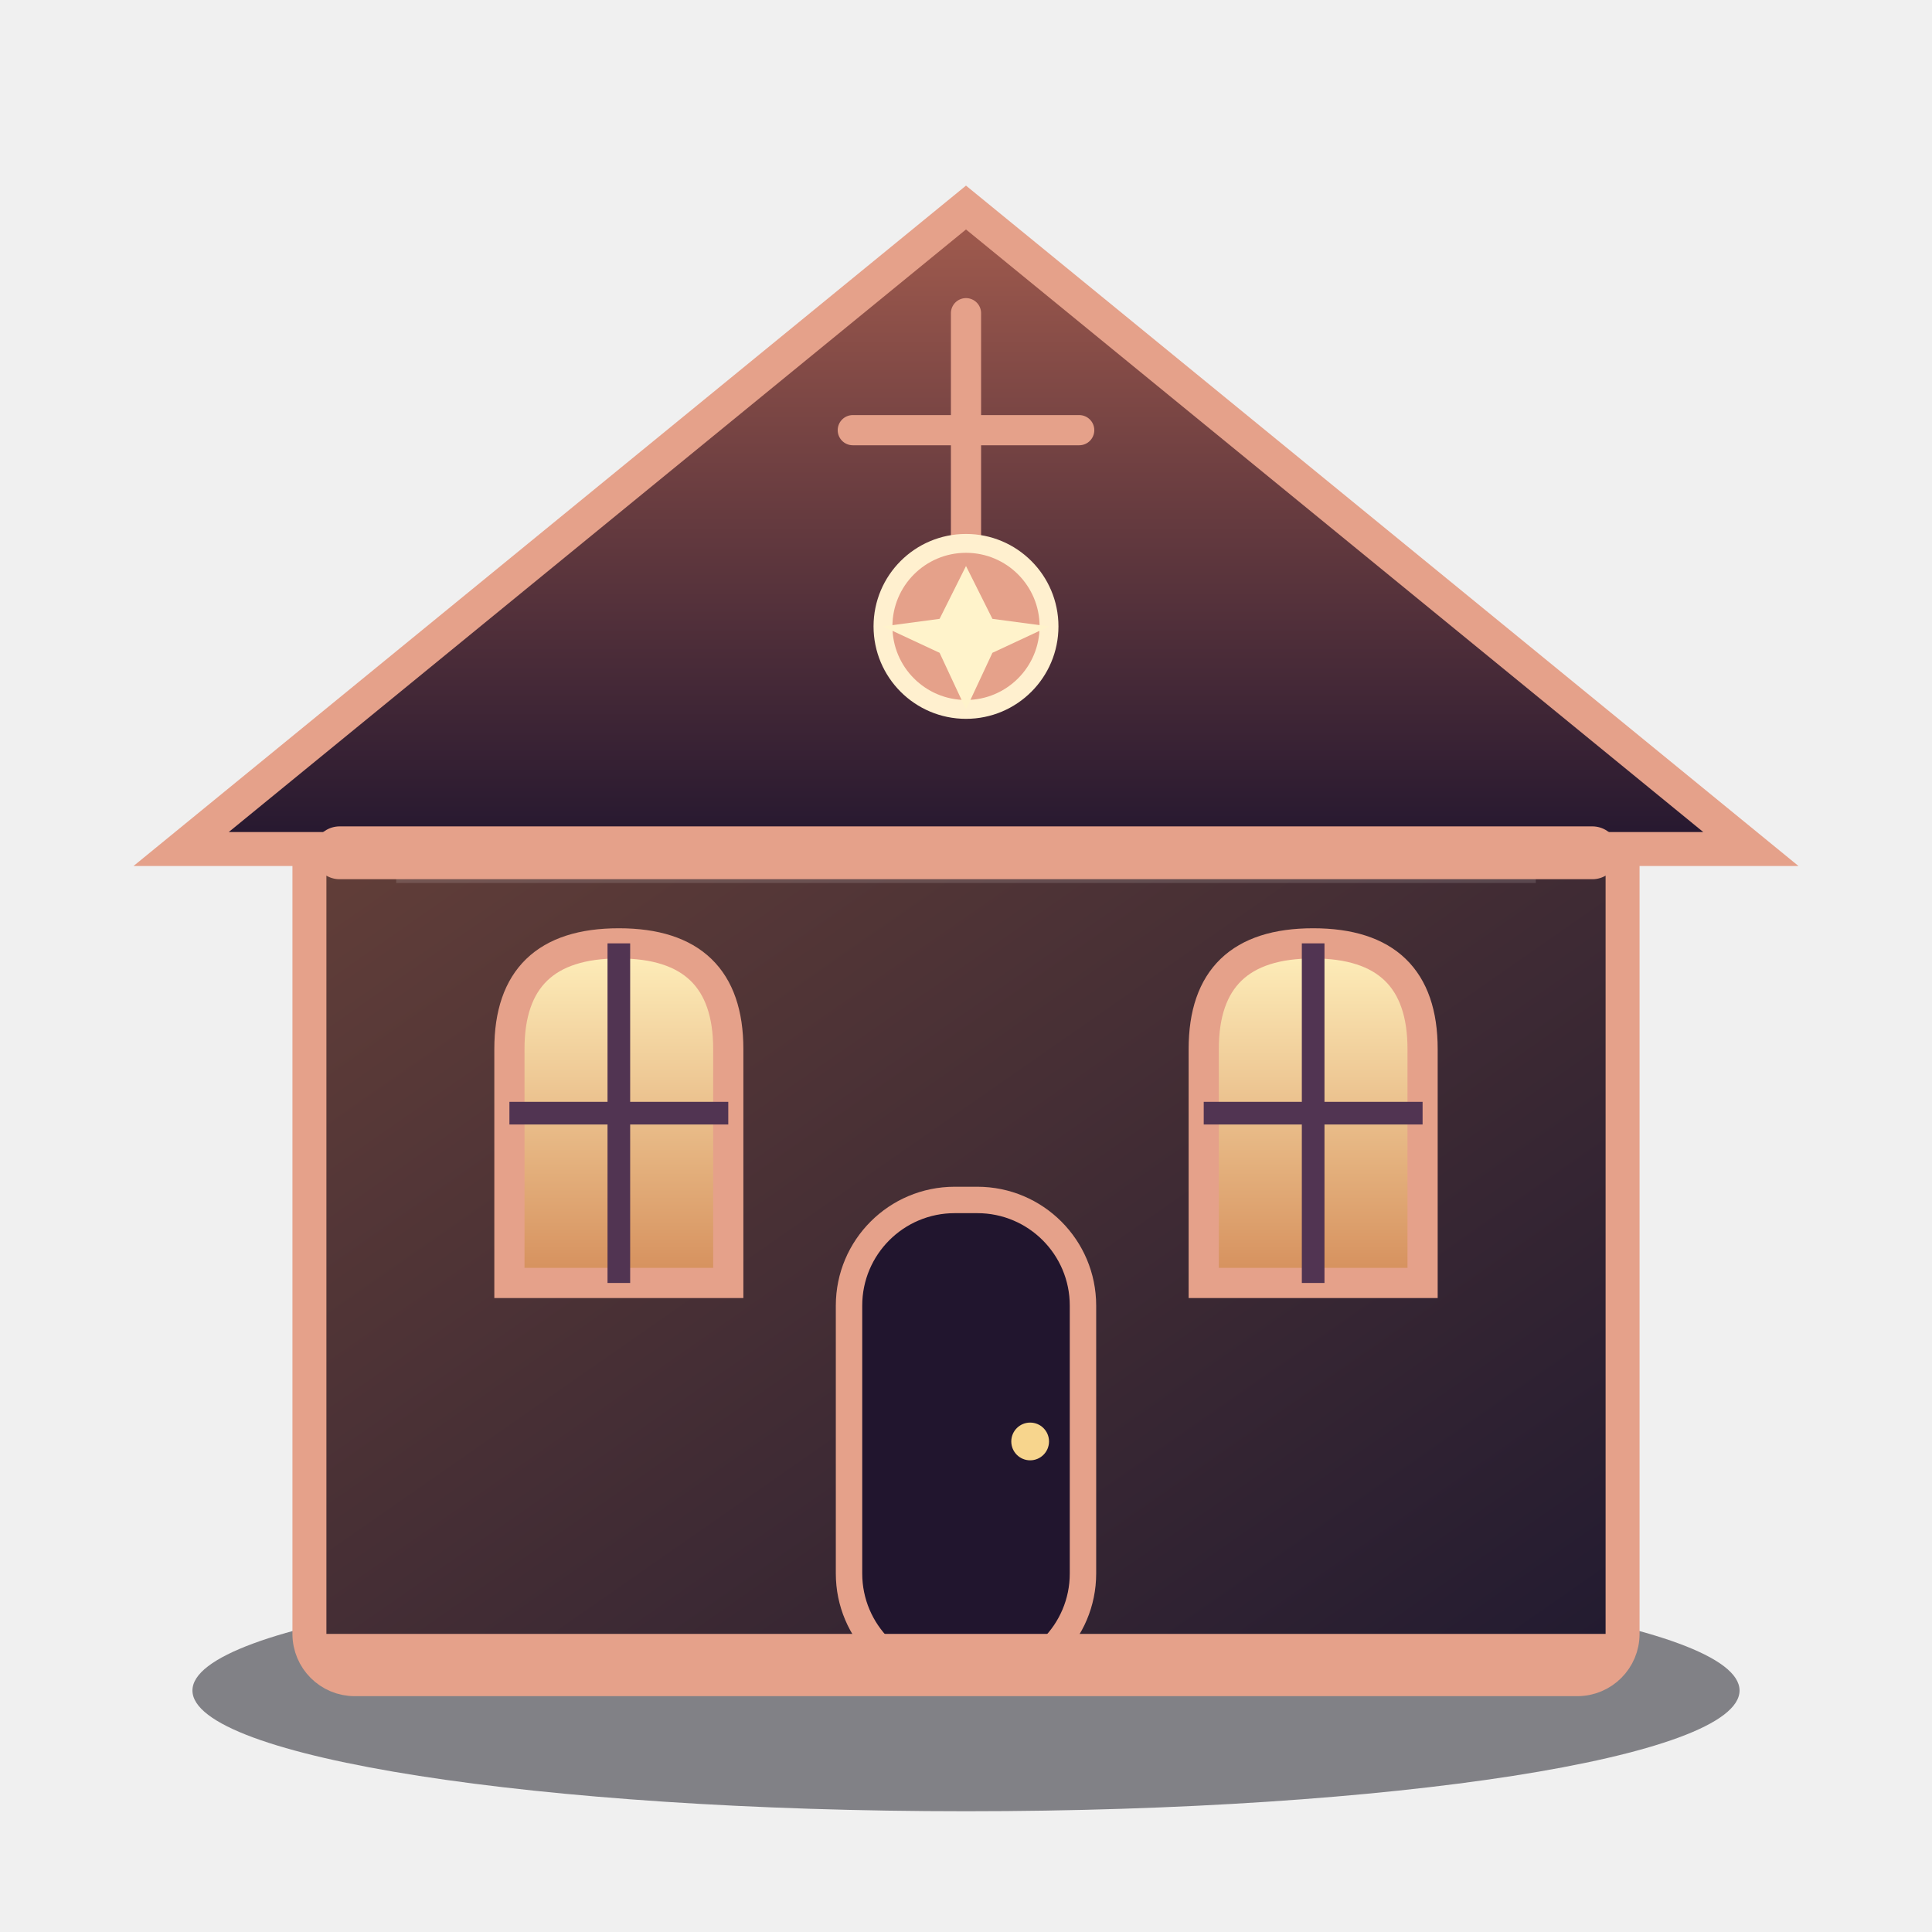
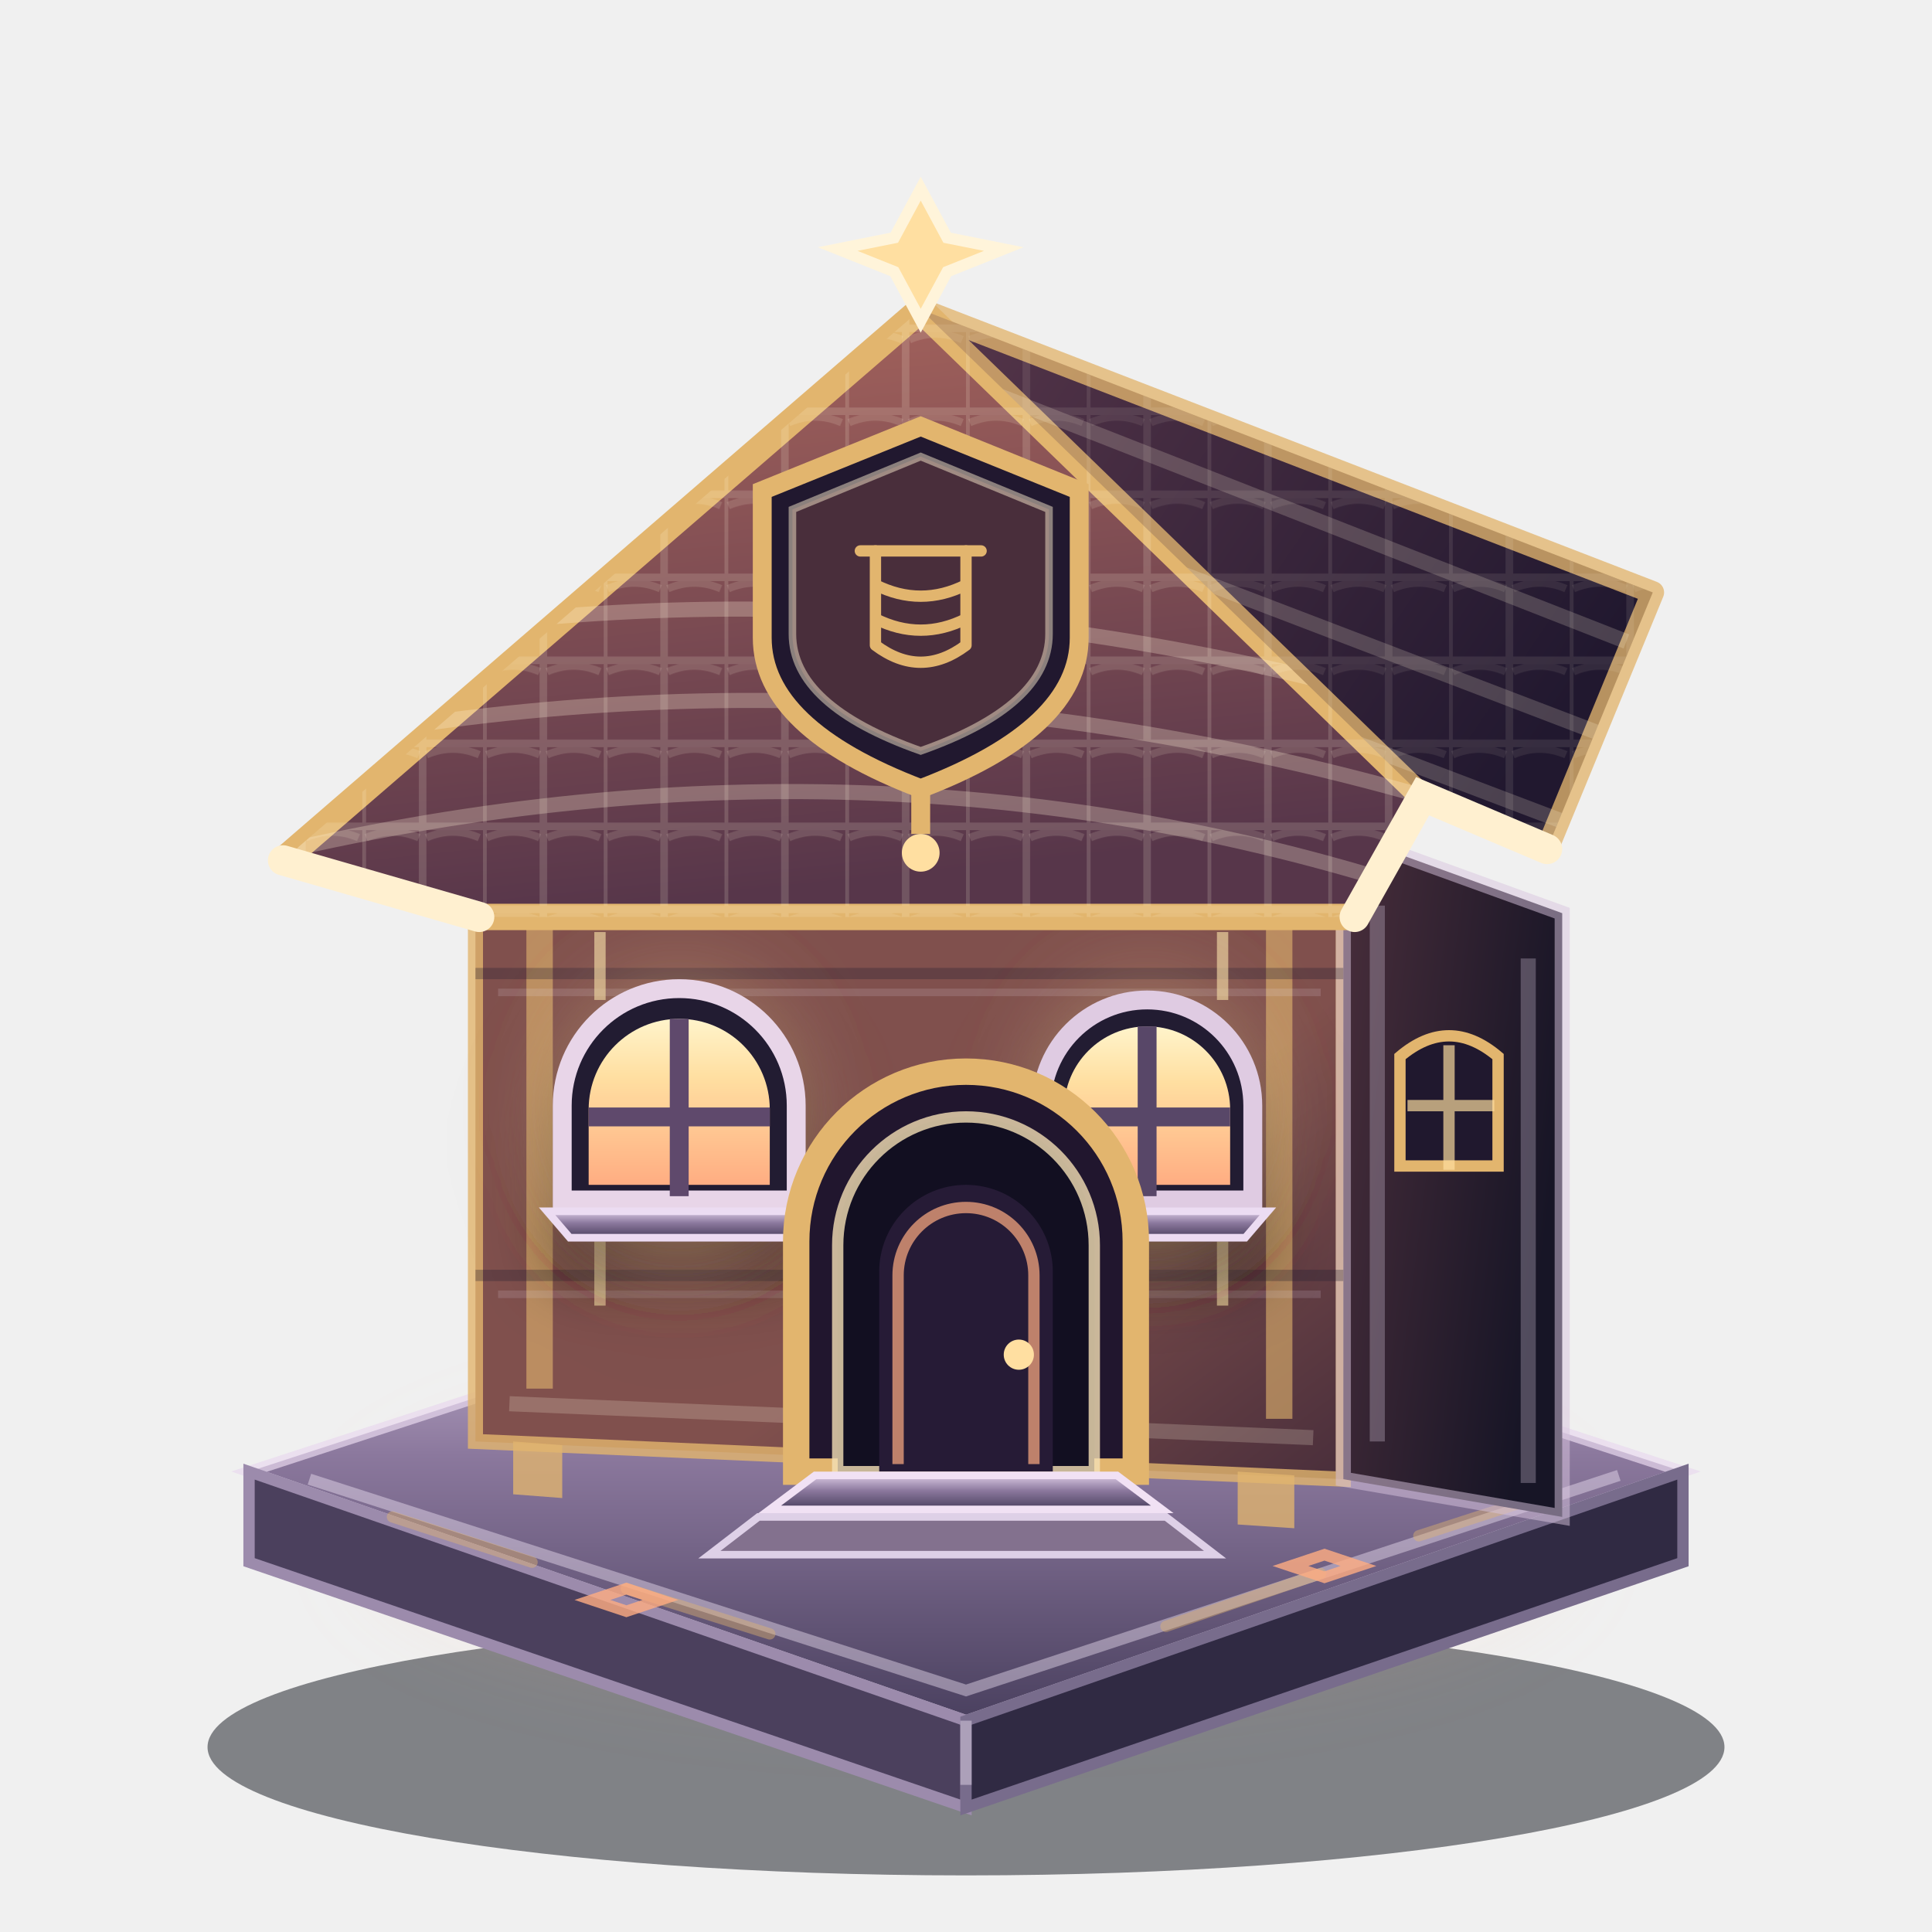
- <svg xmlns="http://www.w3.org/2000/svg" width="512" height="512" viewBox="0 0 512 512">
+ <svg xmlns="http://www.w3.org/2000/svg" width="512" height="512" viewBox="0 0 512 512" role="img" aria-label="Adventurer Inn">
  <defs>
-     <linearGradient id="wall" x1="0" y1="0" x2="1" y2="1">
-       <stop stop-color="#654039" />
-       <stop offset="1" stop-color="#211a30" />
+     <linearGradient id="wallFront" x1="0" y1="0" x2="1" y2="1">
+       <stop stop-color="#80504d" />
+       <stop offset=".62" stop-color="#80504d" />
+       <stop offset="1" stop-color="#492e3b" />
    </linearGradient>
-     <linearGradient id="roof" x1="0" y1="0" x2="0" y2="1">
-       <stop stop-color="#a35c4e" />
-       <stop offset="1" stop-color="#24172f" />
+     <linearGradient id="wallSide" x1="0" y1="0" x2="1" y2=".4">
+       <stop stop-color="#492e3b" />
+       <stop offset="1" stop-color="#171526" />
    </linearGradient>
-     <linearGradient id="window" x1="0" y1="0" x2="0" y2="1">
-       <stop stop-color="#fff0bc" />
-       <stop offset="1" stop-color="#d58e5b" />
+     <linearGradient id="roofFront" x1="0" y1="0" x2=".2" y2="1">
+       <stop stop-color="#aa665d" />
+       <stop offset="1" stop-color="#57364a" />
    </linearGradient>
+     <linearGradient id="roofSide" x1="0" y1="0" x2="1" y2=".5">
+       <stop stop-color="#57364a" />
+       <stop offset="1" stop-color="#21182f" />
+     </linearGradient>
+     <linearGradient id="stone" x1="0" y1="0" x2="0" y2="1">
+       <stop stop-color="#d9c8e2" />
+       <stop offset=".45" stop-color="#8b789d" />
+       <stop offset="1" stop-color="#4a405f" />
+     </linearGradient>
+     <linearGradient id="glass" x1="0" y1="0" x2="0" y2="1">
+       <stop stop-color="#fff4cb" />
+       <stop offset=".35" stop-color="#ffdfa1" />
+       <stop offset="1" stop-color="#ffad82" />
+     </linearGradient>
+     <radialGradient id="windowGlow">
+       <stop stop-color="#ffdfa1" stop-opacity=".55" />
+       <stop offset="1" stop-color="#ffdfa1" stop-opacity="0" />
+     </radialGradient>
+     <pattern id="roofTiles" width="32" height="22" patternUnits="userSpaceOnUse">
+       <path d="M0 21H32M0 0V21M16 0V21" fill="none" stroke="#fff4dc" stroke-opacity=".16" stroke-width="2" />
+       <path d="M1 2Q8-1 15 2M17 2Q24-1 31 2" fill="none" stroke="#fff4dc" stroke-opacity=".14" stroke-width="2" />
+     </pattern>
+     <clipPath id="frontRoofClip">
+       <path d="M75 228 244 82 377 211 359 243 127 243Z" />
+     </clipPath>
+     <clipPath id="sideRoofClip">
+       <path d="M244 82 438 157 410 225 377 211Z" />
+     </clipPath>
+     <filter id="softGlow" x="-80%" y="-80%" width="260%" height="260%">
+       <feGaussianBlur stdDeviation="12" />
+     </filter>
+     <filter id="drop" x="-30%" y="-30%" width="160%" height="180%">
+       <feGaussianBlur in="SourceAlpha" stdDeviation="8" />
+       <feOffset dy="10" />
+       <feComponentTransfer>
+         <feFuncA type="linear" slope=".5" />
+       </feComponentTransfer>
+       <feMerge>
+         <feMergeNode />
+         <feMergeNode in="SourceGraphic" />
+       </feMerge>
+     </filter>
  </defs>
-   <ellipse cx="256" cy="448" rx="205" ry="32" fill="#090812" opacity=".48" />
-   <rect x="82" y="205" width="348" height="240" rx="12" fill="url(#wall)" stroke="#e5a18a" stroke-width="9" />
-   <path d="M105 230 L407 230" stroke="#ffffff" stroke-opacity=".13" stroke-width="8" />
-   <path d="M48 225 L256 55 464 225Z" fill="url(#roof)" stroke="#e5a18a" stroke-width="9" />
-   <path d="M90 226 L422 226" stroke="#e5a18a" stroke-width="14" stroke-linecap="round" />
-   <rect x="225" y="318" width="62" height="127" rx="28" fill="#21152e" stroke="#e5a18a" stroke-width="7" />
-   <circle cx="273" cy="382" r="5" fill="#f7d58d" />
-   <path d="M135 278 Q135 250 164 250 Q193 250 193 278 L193 340 135 340Z M319 278 Q319 250 348 250 Q377 250 377 278 L377 340 319 340Z" fill="url(#window)" stroke="#e5a18a" stroke-width="8" />
-   <path d="M164 250 L164 340 M135 295 L193 295 M348 250 L348 340 M319 295 L377 295" stroke="#513452" stroke-width="6" />
-   <path d="M256 83 L256 145 M226 114 L286 114" stroke="#e5a18a" stroke-width="8" stroke-linecap="round" />
-   <circle cx="256" cy="166" r="22" fill="#e5a18a" stroke="#fff0cf" stroke-width="5" />
-   <path d="M256 150 L263 164 278 166 263 173 256 188 249 173 234 166 249 164Z" fill="#fff3cb" />
-   <path d="M82 438 L430 438" stroke="#e5a18a" stroke-width="10" />
+   <ellipse cx="256" cy="463" rx="201" ry="34" fill="#070a12" opacity=".48" />
+   <ellipse cx="256" cy="408" rx="158" ry="40" fill="#ffad82" opacity=".13" filter="url(#softGlow)" />
+   <path d="M66 390 256 328 446 390 256 456Z" fill="url(#stone)" stroke="#e9d9ef" stroke-opacity=".7" stroke-width="3" />
+   <path d="M66 390 256 456V479L66 414Z" fill="#4b405d" stroke="#9c8bac" stroke-width="3" />
+   <path d="M256 456 446 390V414L256 479Z" fill="#302a43" stroke="#786c8c" stroke-width="3" />
+   <path d="M82 392 256 448 429 391M256 456V473" fill="none" stroke="#f4e8f8" stroke-opacity=".42" stroke-width="3" />
+   <path d="M104 402 141 414M166 421 204 433M309 431 350 417M376 407 410 396" stroke="#e2b56e" stroke-opacity=".42" stroke-width="3" stroke-linecap="round" />
+   <path d="M126 221 356 221V392L126 382Z" fill="url(#wallFront)" stroke="#e2b56e" stroke-opacity=".8" stroke-width="4" />
+   <path d="M356 221 414 242V402L356 392Z" fill="url(#wallSide)" stroke="#d9c4de" stroke-opacity=".5" stroke-width="4" />
+   <path d="M134 235 348 235M135 372 348 381" stroke="#fff5dc" stroke-opacity=".2" stroke-width="4" />
+   <path d="M143 242V368M339 242V376" stroke="#e2b56e" stroke-opacity=".6" stroke-width="7" />
+   <path d="M365 240V382M405 254V393" stroke="#e7d8ed" stroke-opacity=".28" stroke-width="4" />
+   <path d="M126 258H356M126 338H356" stroke="#211b30" stroke-opacity=".3" stroke-width="3" />
+   <path d="M132 263H350M132 343H350" stroke="#f4e9fb" stroke-opacity=".14" stroke-width="2" />
+   <path d="M159 247V265M324 247V265M159 329V346M324 329V346" stroke="#f3dba4" stroke-opacity=".65" stroke-width="3" />
+   <g filter="url(#drop)">
+     <ellipse cx="180" cy="293" rx="38" ry="44" fill="url(#windowGlow)" filter="url(#softGlow)" />
+     <path d="M149 318V293A31 31 0 0 1 211 293V318Z" fill="#211a32" stroke="#e8d5e8" stroke-width="5" />
+     <path d="M156 314V294A24 24 0 0 1 204 294V314Z" fill="url(#glass)" />
+     <path d="M180 270V317M156 296H204" stroke="#5e496c" stroke-width="5" />
+     <path d="M145 321H215L209 328H151Z" fill="url(#stone)" stroke="#ecdcf2" stroke-width="2" />
+     <ellipse cx="304" cy="293" rx="35" ry="42" fill="url(#windowGlow)" filter="url(#softGlow)" />
+     <path d="M276 318V293A28 28 0 0 1 332 293V318Z" fill="#211a32" stroke="#dfcbe2" stroke-width="5" />
+     <path d="M282 314V294A22 22 0 0 1 326 294V314Z" fill="url(#glass)" />
+     <path d="M304 272V317M282 296H326" stroke="#594768" stroke-width="5" />
+     <path d="M272 321H336L330 328H278Z" fill="url(#stone)" stroke="#ecdcf2" stroke-width="2" />
+   </g>
+   <path d="M211 390V329A45 45 0 0 1 301 329V390Z" fill="#21162e" stroke="#e2b56e" stroke-width="7" />
+   <path d="M222 390V330A34 34 0 0 1 290 330V390Z" fill="#120f21" stroke="#f3dfb5" stroke-opacity=".8" stroke-width="3" />
+   <path d="M233 390V337A23 23 0 0 1 279 337V390Z" fill="#261b36" />
+   <path d="M238 388V338A18 18 0 0 1 274 338V388" fill="none" stroke="#ffad82" stroke-opacity=".7" stroke-width="3" />
+   <circle cx="270" cy="359" r="4" fill="#ffdfa1" />
+   <path d="M216 391H296L308 400H204Z" fill="url(#stone)" stroke="#f1e1f4" stroke-width="2" />
+   <path d="M201 402H309L322 412H188Z" fill="#83718e" stroke="#ded0e7" stroke-width="2" />
+   <path d="M75 228 244 82 377 211 359 243 127 243Z" fill="url(#roofFront)" stroke="#e2b56e" stroke-width="7" stroke-linejoin="round" />
+   <path d="M244 82 438 157 410 225 377 211Z" fill="url(#roofSide)" stroke="#e2b56e" stroke-opacity=".78" stroke-width="6" stroke-linejoin="round" />
+   <g clip-path="url(#frontRoofClip)">
+     <path d="M64 176Q221 141 386 190M62 201Q226 164 394 216M73 226Q236 188 385 239" fill="none" stroke="#fff2d9" stroke-opacity=".27" stroke-width="4" />
+     <path d="M75 228 244 82 377 211 359 243 127 243Z" fill="url(#roofTiles)" />
+   </g>
+   <g clip-path="url(#sideRoofClip)">
+     <path d="M260 103 431 170M253 129 423 194M249 155 415 218" fill="none" stroke="#fff2d9" stroke-opacity=".19" stroke-width="4" />
+     <path d="M244 82 438 157 410 225 377 211Z" fill="url(#roofTiles)" opacity=".6" />
+   </g>
+   <path d="M75 228 127 243M359 243 377 211 410 225" fill="none" stroke="#fff0d0" stroke-width="8" stroke-linecap="round" />
+   <path d="M244 82V58" stroke="#e2b56e" stroke-width="7" />
+   <path d="M244 50 251 63 266 66 251 72 244 85 237 72 222 66 237 63Z" fill="#ffdfa1" stroke="#fff4da" stroke-width="3" />
+   <path d="M244 113 286 130V169Q286 193 244 209Q202 193 202 169V130Z" fill="#21182f" stroke="#e2b56e" stroke-width="5" />
+   <path d="M244 121 278 135V168Q278 187 244 199Q210 187 210 168V135Z" fill="#492e3b" stroke="#fff0d0" stroke-opacity=".48" stroke-width="2" />
+   <g transform="translate(244 160)">
+     <g transform="translate(0 0)" fill="none" stroke="#e2b56e" stroke-width="3" stroke-linecap="round" stroke-linejoin="round">
+       <path d="M-12-14V11Q0 20 12 11V-14 M-12-5Q0 1 12-5 M-12 4Q0 10 12 4" />
+       <path d="M-16-14H16" />
+     </g>
+   </g>
+   <path d="M244 209V221" stroke="#e2b56e" stroke-width="5" />
+   <circle cx="244" cy="226" r="5" fill="#ffdfa1" />
+   <path d="M371 280Q384 269 397 280V309H371Z" fill="#20182e" stroke="#e2b56e" stroke-width="3" />
+   <path d="M384 277V310M373 293H396" stroke="#ffdfa1" stroke-opacity=".68" stroke-width="3" />
+   <path d="M136 382 149 383V397L136 396ZM328 390 343 391V405L328 404Z" fill="#e2b56e" opacity=".78" />
+   <g fill="none" stroke="#ffad82" stroke-width="3" opacity=".8">
+     <path d="M157 424 166 421 175 424 166 427Z" />
+     <path d="M342 415 351 412 360 415 351 418Z" />
+   </g>
</svg>
